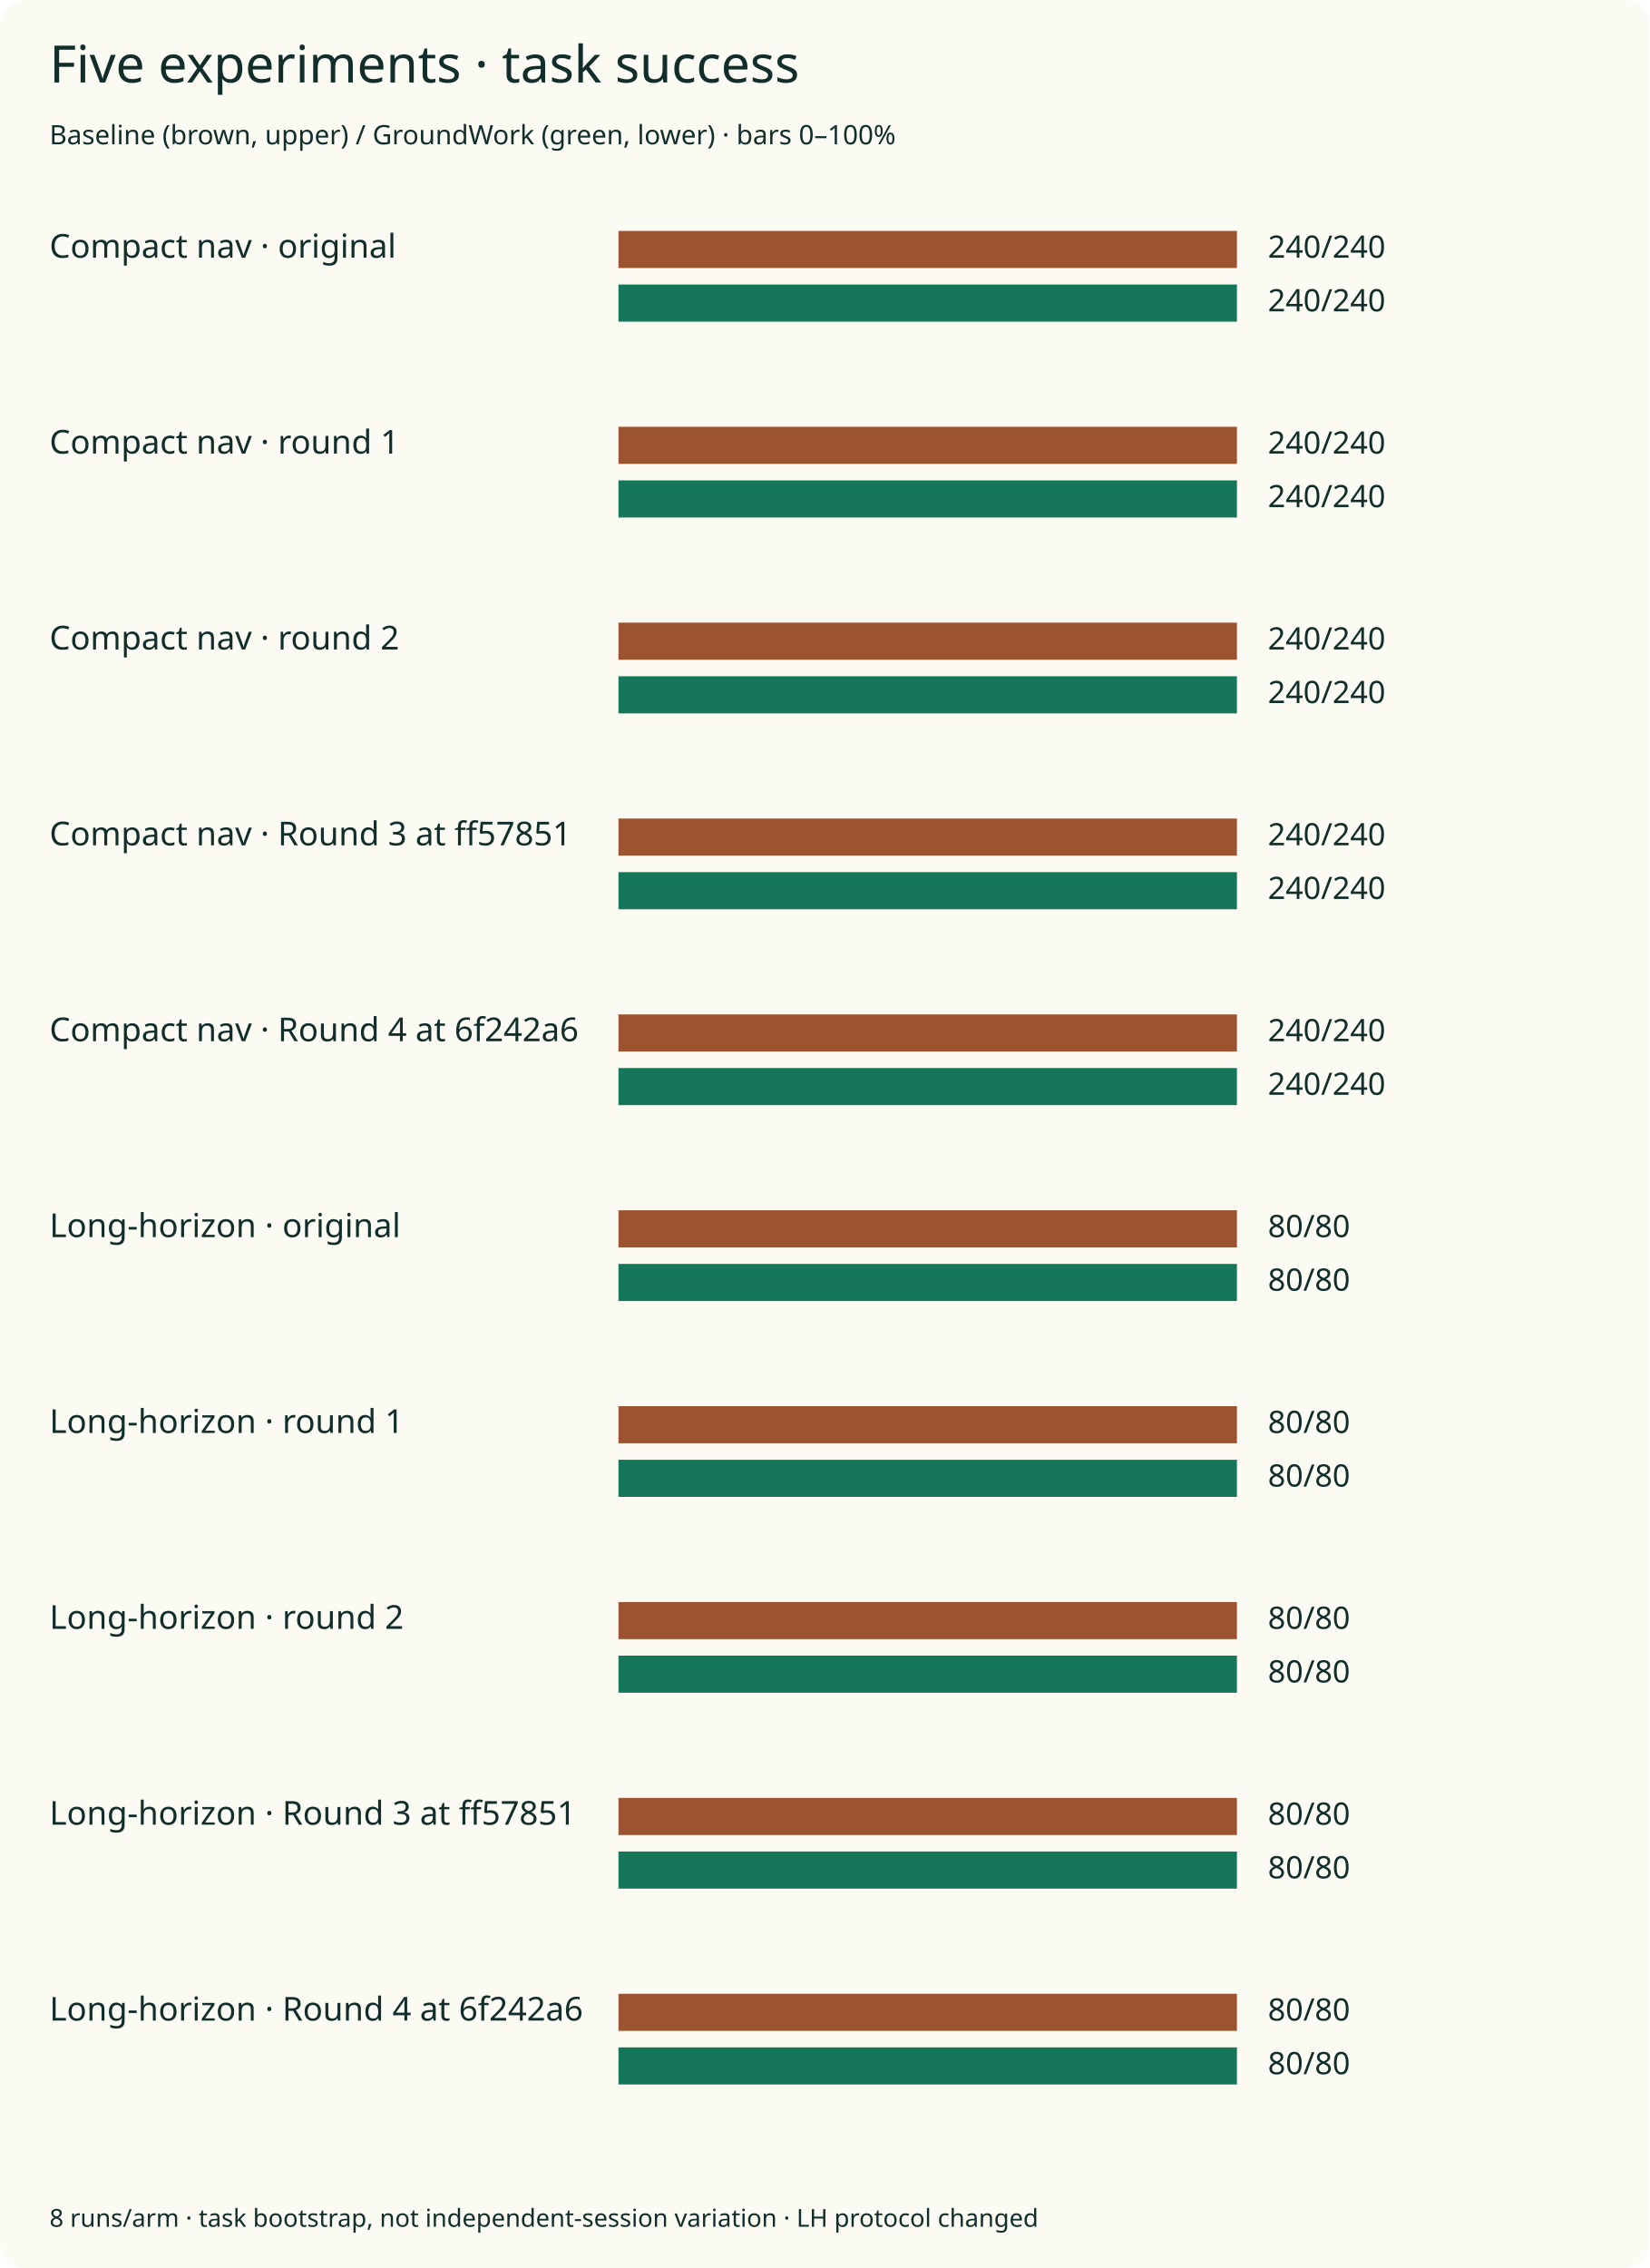
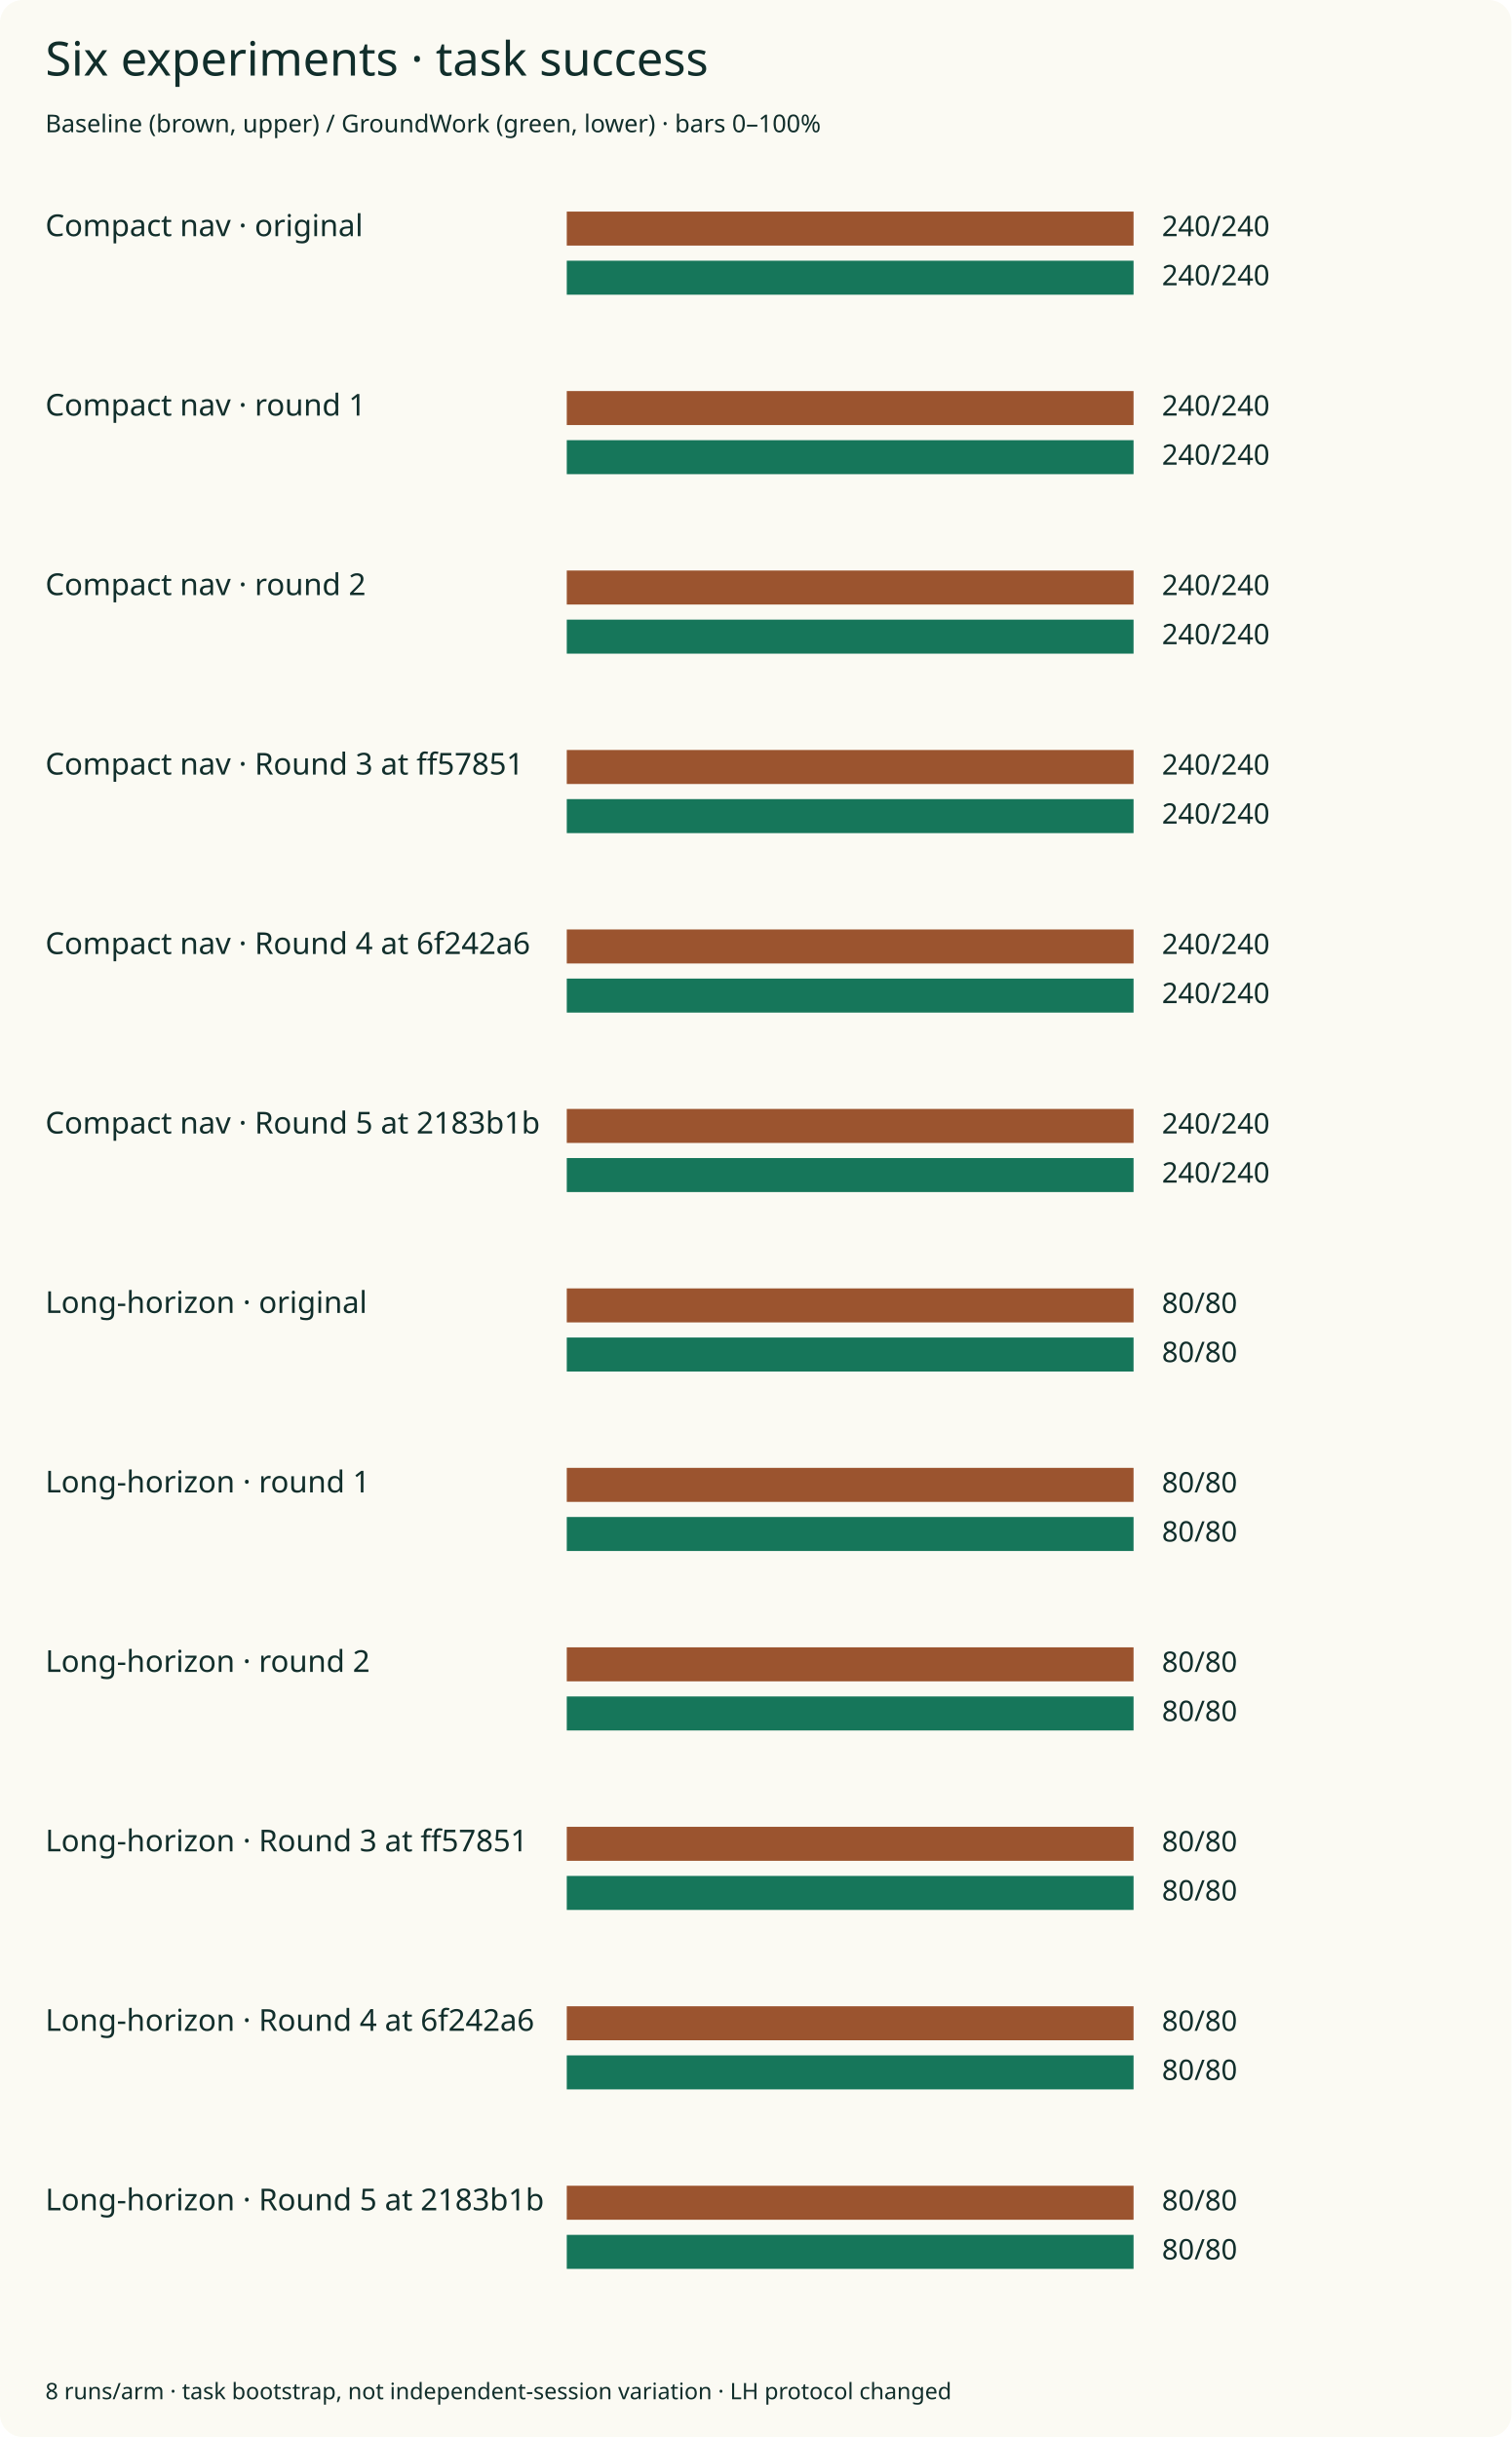
- <svg xmlns="http://www.w3.org/2000/svg" width="800" height="1100" viewBox="0 0 800 1100" role="img" aria-labelledby="title desc">
-   <rect width="800" height="1100" rx="12" fill="#fbfaf3" />
+ <svg xmlns="http://www.w3.org/2000/svg" width="800" height="1290" viewBox="0 0 800 1290" role="img" aria-labelledby="title desc">
+   <rect width="800" height="1290" rx="12" fill="#fbfaf3" />
  <g font-family="system-ui,sans-serif" fill="#112e2b">
-     <text x="24" y="40" font-size="25">Five experiments · task success</text>
+     <text x="24" y="40" font-size="25">Six experiments · task success</text>
    <text x="24" y="70" font-size="13">Baseline (brown, upper) / GroundWork (green, lower) · bars 0–100%</text>
    <text x="24" y="125" font-size="16">Compact nav · original</text>
    <rect x="300" y="112" width="300" height="18" fill="#9b542f" />
    <text x="615" y="125" font-size="15">240/240</text>
    <rect x="300" y="138" width="300" height="18" fill="#16765a" />
    <text x="615" y="151" font-size="15">240/240</text>
    <text x="24" y="220" font-size="16">Compact nav · round 1</text>
    <rect x="300" y="207" width="300" height="18" fill="#9b542f" />
    <text x="615" y="220" font-size="15">240/240</text>
    <rect x="300" y="233" width="300" height="18" fill="#16765a" />
    <text x="615" y="246" font-size="15">240/240</text>
    <text x="24" y="315" font-size="16">Compact nav · round 2</text>
    <rect x="300" y="302" width="300" height="18" fill="#9b542f" />
    <text x="615" y="315" font-size="15">240/240</text>
    <rect x="300" y="328" width="300" height="18" fill="#16765a" />
    <text x="615" y="341" font-size="15">240/240</text>
    <text x="24" y="410" font-size="16">Compact nav · Round 3 at ff57851</text>
    <rect x="300" y="397" width="300" height="18" fill="#9b542f" />
    <text x="615" y="410" font-size="15">240/240</text>
    <rect x="300" y="423" width="300" height="18" fill="#16765a" />
    <text x="615" y="436" font-size="15">240/240</text>
    <text x="24" y="505" font-size="16">Compact nav · Round 4 at 6f242a6</text>
    <rect x="300" y="492" width="300" height="18" fill="#9b542f" />
    <text x="615" y="505" font-size="15">240/240</text>
    <rect x="300" y="518" width="300" height="18" fill="#16765a" />
    <text x="615" y="531" font-size="15">240/240</text>
-     <text x="24" y="600" font-size="16">Long-horizon · original</text>
+     <text x="24" y="600" font-size="16">Compact nav · Round 5 at 2183b1b</text>
    <rect x="300" y="587" width="300" height="18" fill="#9b542f" />
-     <text x="615" y="600" font-size="15">80/80</text>
+     <text x="615" y="600" font-size="15">240/240</text>
    <rect x="300" y="613" width="300" height="18" fill="#16765a" />
-     <text x="615" y="626" font-size="15">80/80</text>
-     <text x="24" y="695" font-size="16">Long-horizon · round 1</text>
+     <text x="615" y="626" font-size="15">240/240</text>
+     <text x="24" y="695" font-size="16">Long-horizon · original</text>
    <rect x="300" y="682" width="300" height="18" fill="#9b542f" />
    <text x="615" y="695" font-size="15">80/80</text>
    <rect x="300" y="708" width="300" height="18" fill="#16765a" />
    <text x="615" y="721" font-size="15">80/80</text>
-     <text x="24" y="790" font-size="16">Long-horizon · round 2</text>
+     <text x="24" y="790" font-size="16">Long-horizon · round 1</text>
    <rect x="300" y="777" width="300" height="18" fill="#9b542f" />
    <text x="615" y="790" font-size="15">80/80</text>
    <rect x="300" y="803" width="300" height="18" fill="#16765a" />
    <text x="615" y="816" font-size="15">80/80</text>
-     <text x="24" y="885" font-size="16">Long-horizon · Round 3 at ff57851</text>
+     <text x="24" y="885" font-size="16">Long-horizon · round 2</text>
    <rect x="300" y="872" width="300" height="18" fill="#9b542f" />
    <text x="615" y="885" font-size="15">80/80</text>
    <rect x="300" y="898" width="300" height="18" fill="#16765a" />
    <text x="615" y="911" font-size="15">80/80</text>
-     <text x="24" y="980" font-size="16">Long-horizon · Round 4 at 6f242a6</text>
+     <text x="24" y="980" font-size="16">Long-horizon · Round 3 at ff57851</text>
    <rect x="300" y="967" width="300" height="18" fill="#9b542f" />
    <text x="615" y="980" font-size="15">80/80</text>
    <rect x="300" y="993" width="300" height="18" fill="#16765a" />
    <text x="615" y="1006" font-size="15">80/80</text>
-     <text x="24" y="1080" font-size="12">8 runs/arm · task bootstrap, not independent-session variation · LH protocol changed</text>
+     <text x="24" y="1075" font-size="16">Long-horizon · Round 4 at 6f242a6</text>
+     <rect x="300" y="1062" width="300" height="18" fill="#9b542f" />
+     <text x="615" y="1075" font-size="15">80/80</text>
+     <rect x="300" y="1088" width="300" height="18" fill="#16765a" />
+     <text x="615" y="1101" font-size="15">80/80</text>
+     <text x="24" y="1170" font-size="16">Long-horizon · Round 5 at 2183b1b</text>
+     <rect x="300" y="1157" width="300" height="18" fill="#9b542f" />
+     <text x="615" y="1170" font-size="15">80/80</text>
+     <rect x="300" y="1183" width="300" height="18" fill="#16765a" />
+     <text x="615" y="1196" font-size="15">80/80</text>
+     <text x="24" y="1270" font-size="12">8 runs/arm · task bootstrap, not independent-session variation · LH protocol changed</text>
  </g>
</svg>
